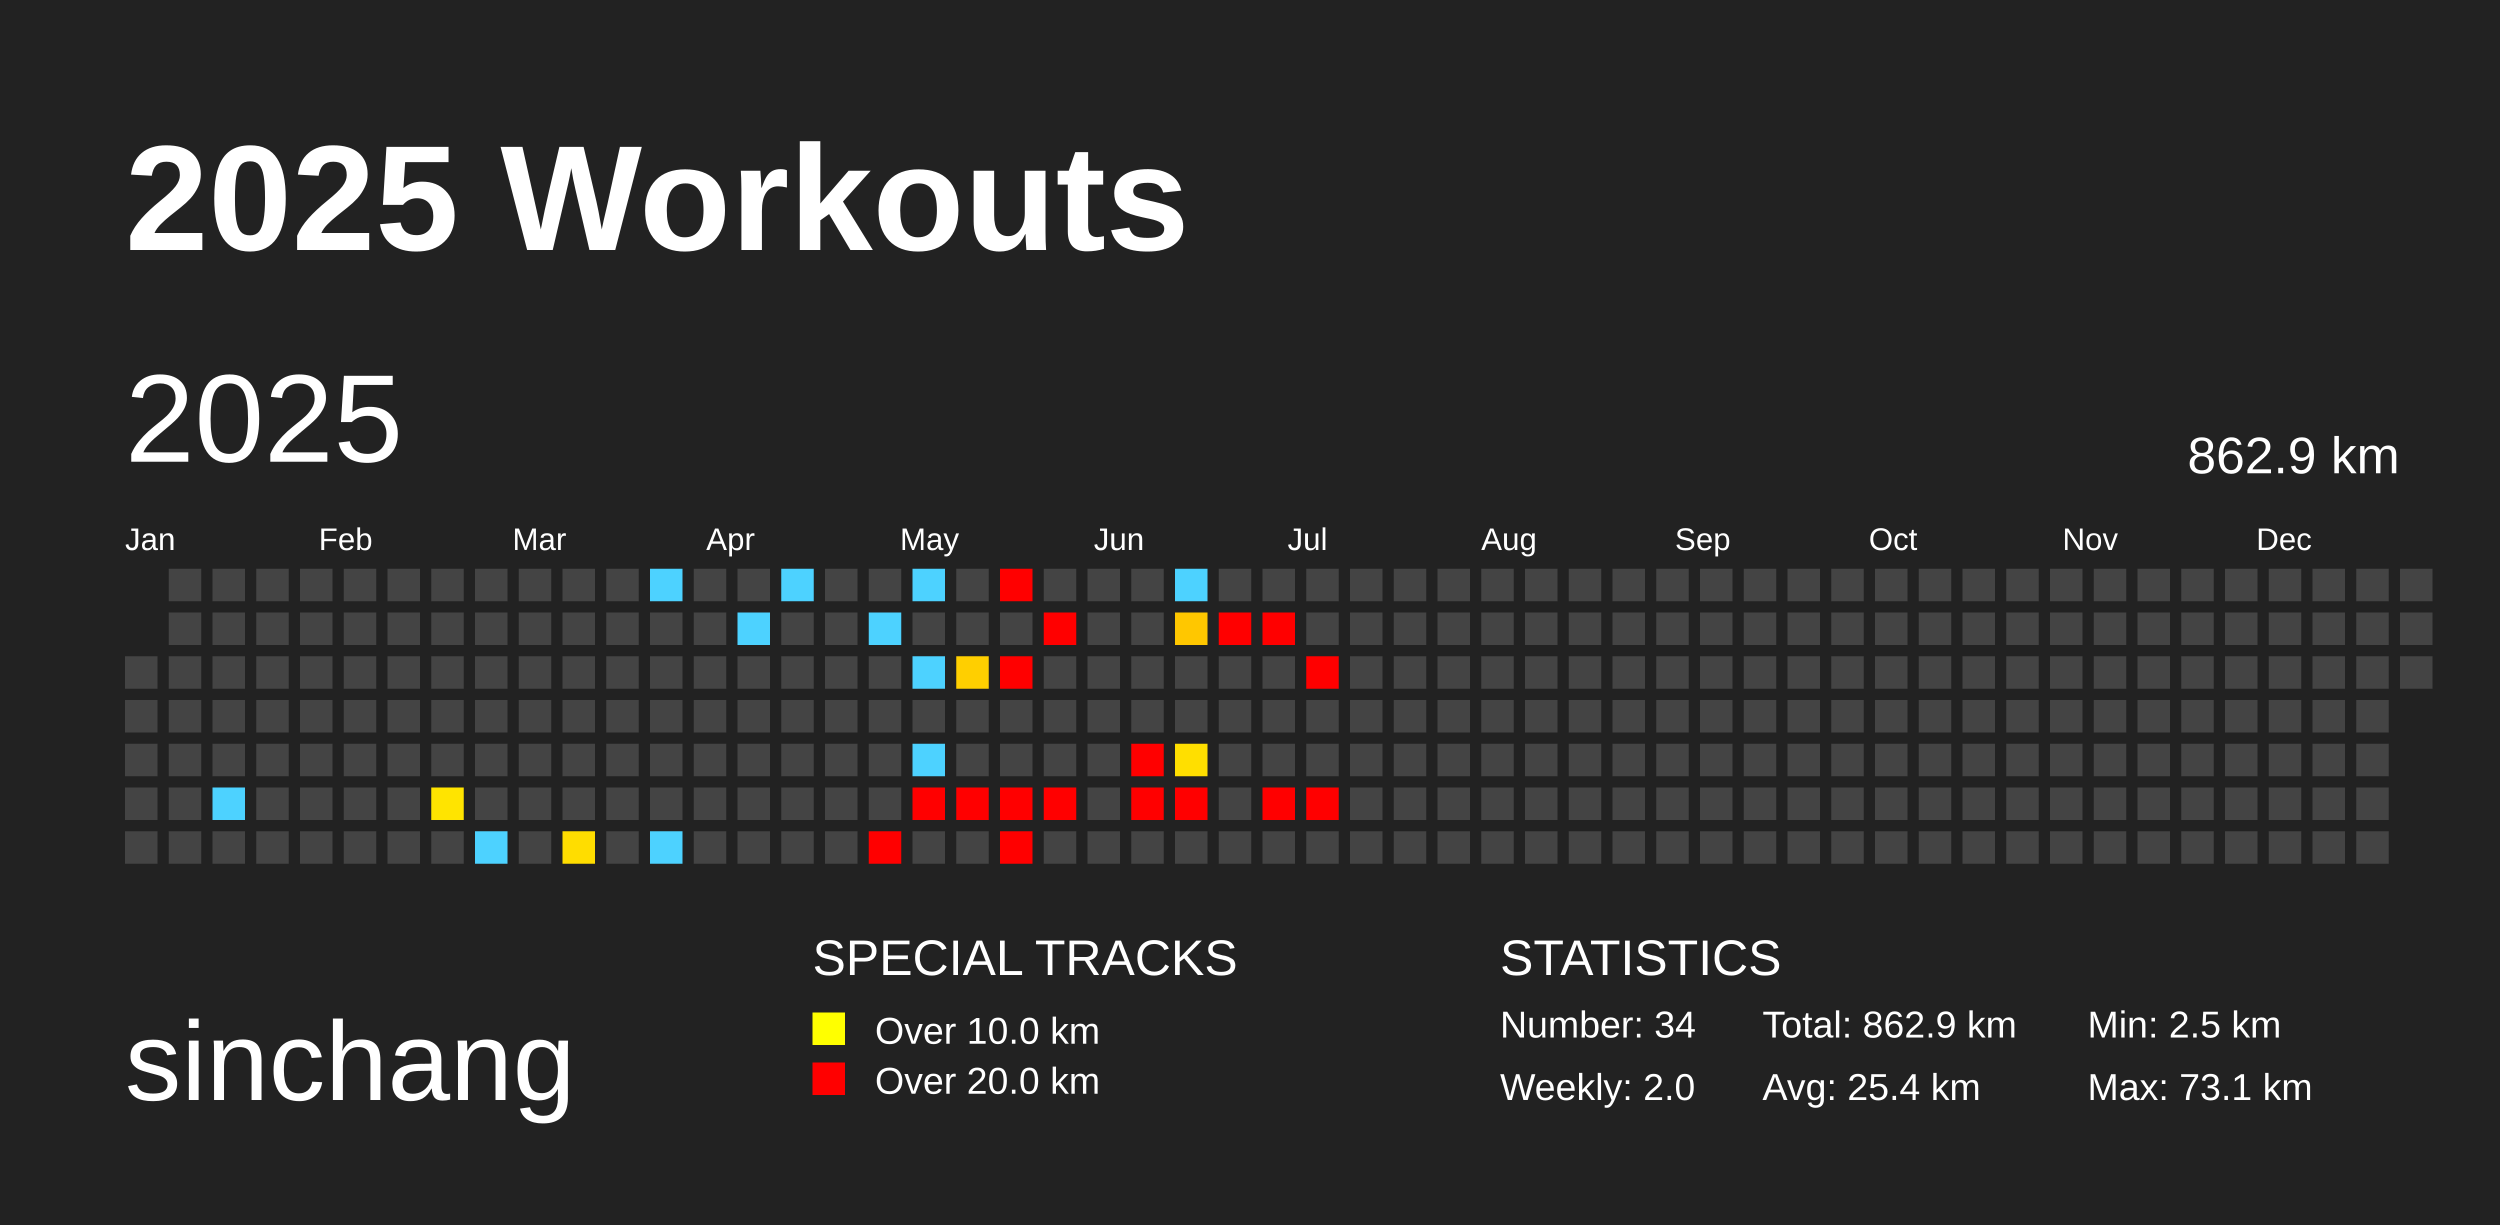
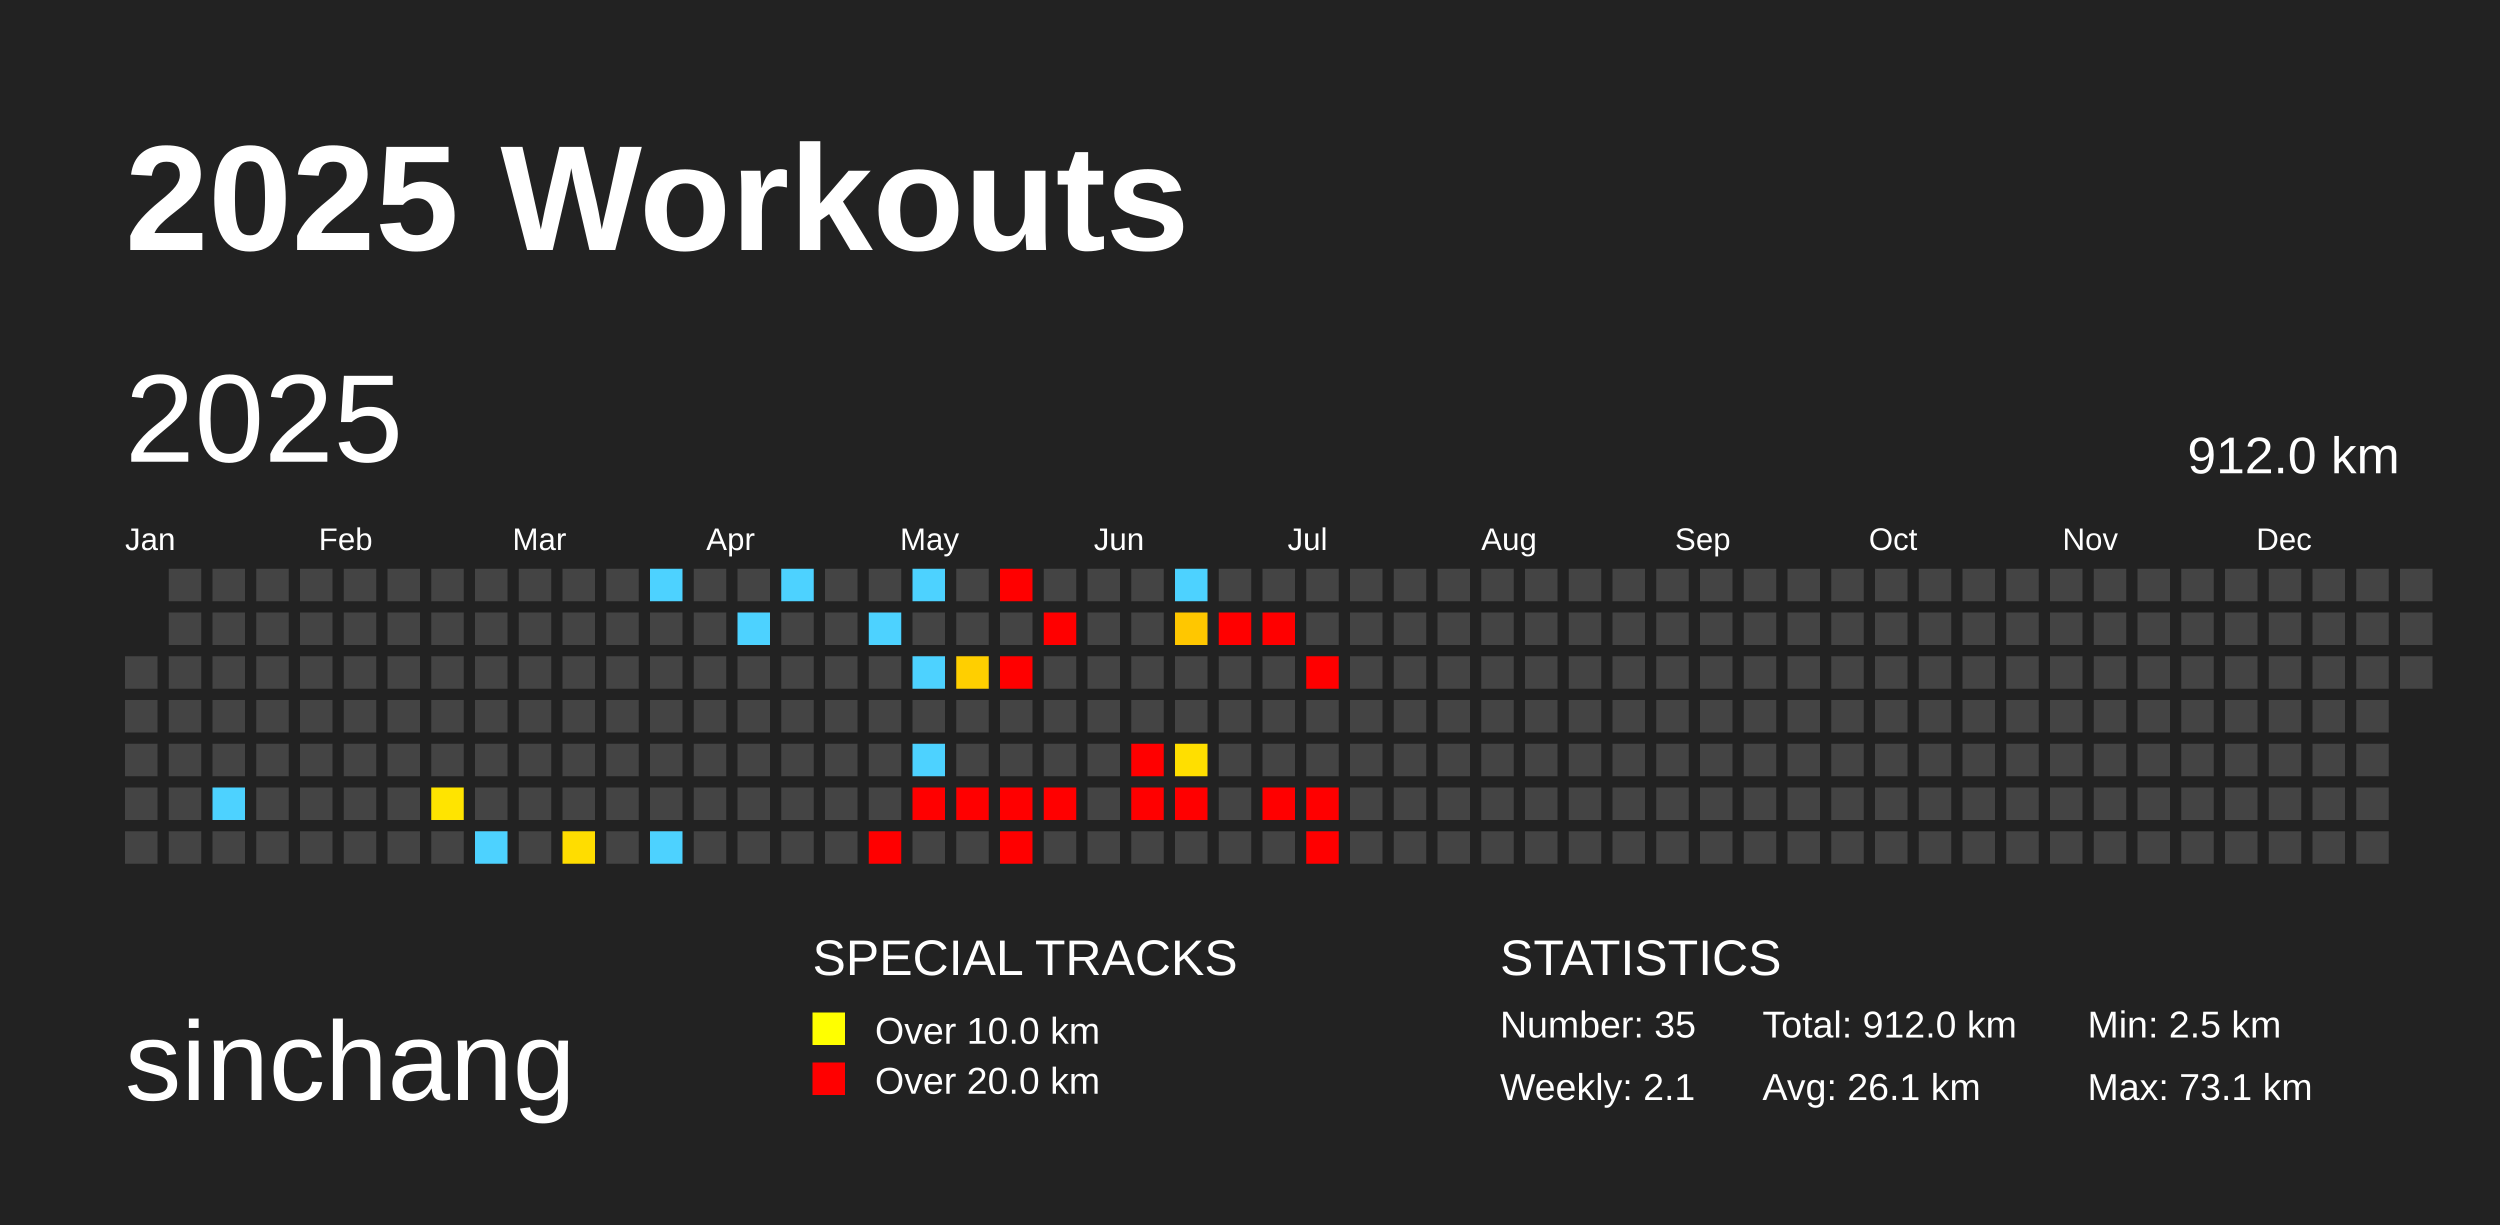
<svg xmlns="http://www.w3.org/2000/svg" baseProfile="full" height="98mm" version="1.1" viewBox="0,0,200,98" width="200mm">
  <defs />
  <rect fill="#222222" height="98" width="200" x="0" y="0" />
  <text fill="#FFFFFF" style="font-size:12px; font-family:Arial; font-weight:bold;" x="10" y="20">2025 Workouts</text>
  <text fill="#FFFFFF" style="font-size:9px; font-family:Arial" x="10" y="88">sinchang</text>
  <text fill="#FFFFFF" style="font-size:4px; font-family:Arial" x="65" y="78">SPECIAL TRACKS</text>
  <rect fill="yellow" height="2.6" width="2.6" x="65" y="81" />
  <text fill="#FFFFFF" style="font-size:3px; font-family:Arial" x="70" y="83.5">Over 10.0 km</text>
  <rect fill="red" height="2.6" width="2.6" x="65" y="85" />
  <text fill="#FFFFFF" style="font-size:3px; font-family:Arial" x="70" y="87.5">Over 20.0 km</text>
  <text fill="#FFFFFF" style="font-size:4px; font-family:Arial" x="120" y="78">STATISTICS</text>
-   <text fill="#FFFFFF" style="font-size:3px; font-family:Arial" x="120" y="83">Number: 34</text>
-   <text fill="#FFFFFF" style="font-size:3px; font-family:Arial" x="120" y="88">Weekly: 2.0</text>
-   <text fill="#FFFFFF" style="font-size:3px; font-family:Arial" x="141" y="83">Total: 862.9 km</text>
-   <text fill="#FFFFFF" style="font-size:3px; font-family:Arial" x="141" y="88">Avg: 25.4 km</text>
+   <text fill="#FFFFFF" style="font-size:3px; font-family:Arial" x="120" y="83">Number: 35</text>
+   <text fill="#FFFFFF" style="font-size:3px; font-family:Arial" x="120" y="88">Weekly: 2.1</text>
+   <text fill="#FFFFFF" style="font-size:3px; font-family:Arial" x="141" y="83">Total: 912.0 km</text>
+   <text fill="#FFFFFF" style="font-size:3px; font-family:Arial" x="141" y="88">Avg: 26.1 km</text>
  <text fill="#FFFFFF" style="font-size:3px; font-family:Arial" x="167" y="83">Min: 2.5 km</text>
  <text fill="#FFFFFF" style="font-size:3px; font-family:Arial" x="167" y="88">Max: 73.1 km</text>
  <text dominant-baseline="hanging" fill="#FFFFFF" style="font-size:10.0px; font-family:Arial;" x="10" y="30">2025</text>
-   <text dominant-baseline="hanging" fill="#FFFFFF" style="font-size:4.125px; font-family:Arial;" x="175" y="35">862.9 km</text>
+   <text dominant-baseline="hanging" fill="#FFFFFF" style="font-size:4.125px; font-family:Arial;" x="175" y="35">912.0 km</text>
  <text fill="#FFFFFF" style="font-size:2.5px; font-family:Arial" x="10.0" y="44">Jan</text>
  <text fill="#FFFFFF" style="font-size:2.5px; font-family:Arial" x="25.5" y="44">Feb</text>
  <text fill="#FFFFFF" style="font-size:2.5px; font-family:Arial" x="41.0" y="44">Mar</text>
  <text fill="#FFFFFF" style="font-size:2.5px; font-family:Arial" x="56.5" y="44">Apr</text>
  <text fill="#FFFFFF" style="font-size:2.5px; font-family:Arial" x="72.0" y="44">May</text>
  <text fill="#FFFFFF" style="font-size:2.5px; font-family:Arial" x="87.5" y="44">Jun</text>
  <text fill="#FFFFFF" style="font-size:2.5px; font-family:Arial" x="103.0" y="44">Jul</text>
  <text fill="#FFFFFF" style="font-size:2.5px; font-family:Arial" x="118.5" y="44">Aug</text>
  <text fill="#FFFFFF" style="font-size:2.5px; font-family:Arial" x="134.0" y="44">Sep</text>
  <text fill="#FFFFFF" style="font-size:2.5px; font-family:Arial" x="149.5" y="44">Oct</text>
  <text fill="#FFFFFF" style="font-size:2.5px; font-family:Arial" x="165.0" y="44">Nov</text>
  <text fill="#FFFFFF" style="font-size:2.5px; font-family:Arial" x="180.5" y="44">Dec</text>
  <rect fill="#444444" height="2.6" width="2.6" x="10.0" y="52.5" />
  <rect fill="#444444" height="2.6" width="2.6" x="10.0" y="56.0" />
  <rect fill="#444444" height="2.6" width="2.6" x="10.0" y="59.5" />
  <rect fill="#444444" height="2.6" width="2.6" x="10.0" y="63.0" />
  <rect fill="#444444" height="2.6" width="2.6" x="10.0" y="66.5" />
  <rect fill="#444444" height="2.6" width="2.6" x="13.5" y="45.5" />
  <rect fill="#444444" height="2.6" width="2.6" x="13.5" y="49.0" />
  <rect fill="#444444" height="2.6" width="2.6" x="13.5" y="52.5" />
  <rect fill="#444444" height="2.6" width="2.6" x="13.5" y="56.0" />
  <rect fill="#444444" height="2.6" width="2.6" x="13.5" y="59.5" />
  <rect fill="#444444" height="2.6" width="2.6" x="13.5" y="63.0" />
  <rect fill="#444444" height="2.6" width="2.6" x="13.5" y="66.5" />
  <rect fill="#444444" height="2.6" width="2.6" x="17.0" y="45.5" />
  <rect fill="#444444" height="2.6" width="2.6" x="17.0" y="49.0" />
  <rect fill="#444444" height="2.6" width="2.6" x="17.0" y="52.5" />
  <rect fill="#444444" height="2.6" width="2.6" x="17.0" y="56.0" />
  <rect fill="#444444" height="2.6" width="2.6" x="17.0" y="59.5" />
  <rect fill="#4dd2ff" height="2.6" width="2.6" x="17.0" y="63.0" />
  <rect fill="#444444" height="2.6" width="2.6" x="17.0" y="66.5" />
  <rect fill="#444444" height="2.6" width="2.6" x="20.5" y="45.5" />
  <rect fill="#444444" height="2.6" width="2.6" x="20.5" y="49.0" />
  <rect fill="#444444" height="2.6" width="2.6" x="20.5" y="52.5" />
  <rect fill="#444444" height="2.6" width="2.6" x="20.5" y="56.0" />
  <rect fill="#444444" height="2.6" width="2.6" x="20.5" y="59.5" />
  <rect fill="#444444" height="2.6" width="2.6" x="20.5" y="63.0" />
  <rect fill="#444444" height="2.6" width="2.6" x="20.5" y="66.5" />
  <rect fill="#444444" height="2.6" width="2.6" x="24.0" y="45.5" />
  <rect fill="#444444" height="2.6" width="2.6" x="24.0" y="49.0" />
  <rect fill="#444444" height="2.6" width="2.6" x="24.0" y="52.5" />
  <rect fill="#444444" height="2.6" width="2.6" x="24.0" y="56.0" />
  <rect fill="#444444" height="2.6" width="2.6" x="24.0" y="59.5" />
  <rect fill="#444444" height="2.6" width="2.6" x="24.0" y="63.0" />
  <rect fill="#444444" height="2.6" width="2.6" x="24.0" y="66.5" />
  <rect fill="#444444" height="2.6" width="2.6" x="27.5" y="45.5" />
  <rect fill="#444444" height="2.6" width="2.6" x="27.5" y="49.0" />
  <rect fill="#444444" height="2.6" width="2.6" x="27.5" y="52.5" />
  <rect fill="#444444" height="2.6" width="2.6" x="27.5" y="56.0" />
  <rect fill="#444444" height="2.6" width="2.6" x="27.5" y="59.5" />
  <rect fill="#444444" height="2.6" width="2.6" x="27.5" y="63.0" />
  <rect fill="#444444" height="2.6" width="2.6" x="27.5" y="66.5" />
  <rect fill="#444444" height="2.6" width="2.6" x="31.0" y="45.5" />
  <rect fill="#444444" height="2.6" width="2.6" x="31.0" y="49.0" />
  <rect fill="#444444" height="2.6" width="2.6" x="31.0" y="52.5" />
  <rect fill="#444444" height="2.6" width="2.6" x="31.0" y="56.0" />
  <rect fill="#444444" height="2.6" width="2.6" x="31.0" y="59.5" />
  <rect fill="#444444" height="2.6" width="2.6" x="31.0" y="63.0" />
  <rect fill="#444444" height="2.6" width="2.6" x="31.0" y="66.5" />
  <rect fill="#444444" height="2.6" width="2.6" x="34.5" y="45.5" />
  <rect fill="#444444" height="2.6" width="2.6" x="34.5" y="49.0" />
  <rect fill="#444444" height="2.6" width="2.6" x="34.5" y="52.5" />
  <rect fill="#444444" height="2.6" width="2.6" x="34.5" y="56.0" />
  <rect fill="#444444" height="2.6" width="2.6" x="34.5" y="59.5" />
  <rect fill="#ffe400" height="2.6" width="2.6" x="34.5" y="63.0" />
  <rect fill="#444444" height="2.6" width="2.6" x="34.5" y="66.5" />
  <rect fill="#444444" height="2.6" width="2.6" x="38.0" y="45.5" />
  <rect fill="#444444" height="2.6" width="2.6" x="38.0" y="49.0" />
  <rect fill="#444444" height="2.6" width="2.6" x="38.0" y="52.5" />
  <rect fill="#444444" height="2.6" width="2.6" x="38.0" y="56.0" />
  <rect fill="#444444" height="2.6" width="2.6" x="38.0" y="59.5" />
  <rect fill="#444444" height="2.6" width="2.6" x="38.0" y="63.0" />
  <rect fill="#4dd2ff" height="2.6" width="2.6" x="38.0" y="66.5" />
  <rect fill="#444444" height="2.6" width="2.6" x="41.5" y="45.5" />
  <rect fill="#444444" height="2.6" width="2.6" x="41.5" y="49.0" />
  <rect fill="#444444" height="2.6" width="2.6" x="41.5" y="52.5" />
  <rect fill="#444444" height="2.6" width="2.6" x="41.5" y="56.0" />
  <rect fill="#444444" height="2.6" width="2.6" x="41.5" y="59.5" />
  <rect fill="#444444" height="2.6" width="2.6" x="41.5" y="63.0" />
  <rect fill="#444444" height="2.6" width="2.6" x="41.5" y="66.5" />
  <rect fill="#444444" height="2.6" width="2.6" x="45.0" y="45.5" />
  <rect fill="#444444" height="2.6" width="2.6" x="45.0" y="49.0" />
  <rect fill="#444444" height="2.6" width="2.6" x="45.0" y="52.5" />
  <rect fill="#444444" height="2.6" width="2.6" x="45.0" y="56.0" />
  <rect fill="#444444" height="2.6" width="2.6" x="45.0" y="59.5" />
  <rect fill="#444444" height="2.6" width="2.6" x="45.0" y="63.0" />
  <rect fill="#ffdd00" height="2.6" width="2.6" x="45.0" y="66.5" />
  <rect fill="#444444" height="2.6" width="2.6" x="48.5" y="45.5" />
  <rect fill="#444444" height="2.6" width="2.6" x="48.5" y="49.0" />
  <rect fill="#444444" height="2.6" width="2.6" x="48.5" y="52.5" />
  <rect fill="#444444" height="2.6" width="2.6" x="48.5" y="56.0" />
  <rect fill="#444444" height="2.6" width="2.6" x="48.5" y="59.5" />
  <rect fill="#444444" height="2.6" width="2.6" x="48.5" y="63.0" />
  <rect fill="#444444" height="2.6" width="2.6" x="48.5" y="66.5" />
  <rect fill="#4dd2ff" height="2.6" width="2.6" x="52.0" y="45.5" />
  <rect fill="#444444" height="2.6" width="2.6" x="52.0" y="49.0" />
  <rect fill="#444444" height="2.6" width="2.6" x="52.0" y="52.5" />
  <rect fill="#444444" height="2.6" width="2.6" x="52.0" y="56.0" />
  <rect fill="#444444" height="2.6" width="2.6" x="52.0" y="59.5" />
  <rect fill="#444444" height="2.6" width="2.6" x="52.0" y="63.0" />
  <rect fill="#4dd2ff" height="2.6" width="2.6" x="52.0" y="66.5" />
  <rect fill="#444444" height="2.6" width="2.6" x="55.5" y="45.5" />
  <rect fill="#444444" height="2.6" width="2.6" x="55.5" y="49.0" />
  <rect fill="#444444" height="2.6" width="2.6" x="55.5" y="52.5" />
  <rect fill="#444444" height="2.6" width="2.6" x="55.5" y="56.0" />
  <rect fill="#444444" height="2.6" width="2.6" x="55.5" y="59.5" />
  <rect fill="#444444" height="2.6" width="2.6" x="55.5" y="63.0" />
  <rect fill="#444444" height="2.6" width="2.6" x="55.5" y="66.5" />
  <rect fill="#444444" height="2.6" width="2.6" x="59.0" y="45.5" />
  <rect fill="#4dd2ff" height="2.6" width="2.6" x="59.0" y="49.0" />
  <rect fill="#444444" height="2.6" width="2.6" x="59.0" y="52.5" />
  <rect fill="#444444" height="2.6" width="2.6" x="59.0" y="56.0" />
  <rect fill="#444444" height="2.6" width="2.6" x="59.0" y="59.5" />
  <rect fill="#444444" height="2.6" width="2.6" x="59.0" y="63.0" />
  <rect fill="#444444" height="2.6" width="2.6" x="59.0" y="66.5" />
  <rect fill="#4dd2ff" height="2.6" width="2.6" x="62.5" y="45.5" />
  <rect fill="#444444" height="2.6" width="2.6" x="62.5" y="49.0" />
  <rect fill="#444444" height="2.6" width="2.6" x="62.5" y="52.5" />
  <rect fill="#444444" height="2.6" width="2.6" x="62.5" y="56.0" />
  <rect fill="#444444" height="2.6" width="2.6" x="62.5" y="59.5" />
  <rect fill="#444444" height="2.6" width="2.6" x="62.5" y="63.0" />
  <rect fill="#444444" height="2.6" width="2.6" x="62.5" y="66.5" />
  <rect fill="#444444" height="2.6" width="2.6" x="66.0" y="45.5" />
  <rect fill="#444444" height="2.6" width="2.6" x="66.0" y="49.0" />
  <rect fill="#444444" height="2.6" width="2.6" x="66.0" y="52.5" />
  <rect fill="#444444" height="2.6" width="2.6" x="66.0" y="56.0" />
  <rect fill="#444444" height="2.6" width="2.6" x="66.0" y="59.5" />
  <rect fill="#444444" height="2.6" width="2.6" x="66.0" y="63.0" />
  <rect fill="#444444" height="2.6" width="2.6" x="66.0" y="66.5" />
  <rect fill="#444444" height="2.6" width="2.6" x="69.5" y="45.5" />
  <rect fill="#4dd2ff" height="2.6" width="2.6" x="69.5" y="49.0" />
  <rect fill="#444444" height="2.6" width="2.6" x="69.5" y="52.5" />
  <rect fill="#444444" height="2.6" width="2.6" x="69.5" y="56.0" />
  <rect fill="#444444" height="2.6" width="2.6" x="69.5" y="59.5" />
  <rect fill="#444444" height="2.6" width="2.6" x="69.5" y="63.0" />
  <rect fill="red" height="2.6" width="2.6" x="69.5" y="66.5" />
  <rect fill="#4dd2ff" height="2.6" width="2.6" x="73.0" y="45.5" />
  <rect fill="#444444" height="2.6" width="2.6" x="73.0" y="49.0" />
  <rect fill="#4dd2ff" height="2.6" width="2.6" x="73.0" y="52.5" />
  <rect fill="#444444" height="2.6" width="2.6" x="73.0" y="56.0" />
  <rect fill="#4dd2ff" height="2.6" width="2.6" x="73.0" y="59.5" />
  <rect fill="red" height="2.6" width="2.6" x="73.0" y="63.0" />
  <rect fill="#444444" height="2.6" width="2.6" x="73.0" y="66.5" />
  <rect fill="#444444" height="2.6" width="2.6" x="76.5" y="45.5" />
  <rect fill="#444444" height="2.6" width="2.6" x="76.5" y="49.0" />
  <rect fill="#ffcf00" height="2.6" width="2.6" x="76.5" y="52.5" />
  <rect fill="#444444" height="2.6" width="2.6" x="76.5" y="56.0" />
  <rect fill="#444444" height="2.6" width="2.6" x="76.5" y="59.5" />
  <rect fill="red" height="2.6" width="2.6" x="76.5" y="63.0" />
  <rect fill="#444444" height="2.6" width="2.6" x="76.5" y="66.5" />
  <rect fill="red" height="2.6" width="2.6" x="80.0" y="45.5" />
  <rect fill="#444444" height="2.6" width="2.6" x="80.0" y="49.0" />
  <rect fill="red" height="2.6" width="2.6" x="80.0" y="52.5" />
  <rect fill="#444444" height="2.6" width="2.6" x="80.0" y="56.0" />
  <rect fill="#444444" height="2.6" width="2.6" x="80.0" y="59.5" />
  <rect fill="red" height="2.6" width="2.6" x="80.0" y="63.0" />
  <rect fill="red" height="2.6" width="2.6" x="80.0" y="66.5" />
  <rect fill="#444444" height="2.6" width="2.6" x="83.5" y="45.5" />
  <rect fill="red" height="2.6" width="2.6" x="83.5" y="49.0" />
  <rect fill="#444444" height="2.6" width="2.6" x="83.5" y="52.5" />
  <rect fill="#444444" height="2.6" width="2.6" x="83.5" y="56.0" />
  <rect fill="#444444" height="2.6" width="2.6" x="83.5" y="59.5" />
  <rect fill="red" height="2.6" width="2.6" x="83.5" y="63.0" />
  <rect fill="#444444" height="2.6" width="2.6" x="83.5" y="66.5" />
  <rect fill="#444444" height="2.6" width="2.6" x="87.0" y="45.5" />
  <rect fill="#444444" height="2.6" width="2.6" x="87.0" y="49.0" />
  <rect fill="#444444" height="2.6" width="2.6" x="87.0" y="52.5" />
  <rect fill="#444444" height="2.6" width="2.6" x="87.0" y="56.0" />
  <rect fill="#444444" height="2.6" width="2.6" x="87.0" y="59.5" />
  <rect fill="#444444" height="2.6" width="2.6" x="87.0" y="63.0" />
  <rect fill="#444444" height="2.6" width="2.6" x="87.0" y="66.5" />
  <rect fill="#444444" height="2.6" width="2.6" x="90.5" y="45.5" />
  <rect fill="#444444" height="2.6" width="2.6" x="90.5" y="49.0" />
  <rect fill="#444444" height="2.6" width="2.6" x="90.5" y="52.5" />
  <rect fill="#444444" height="2.6" width="2.6" x="90.5" y="56.0" />
  <rect fill="red" height="2.6" width="2.6" x="90.5" y="59.5" />
  <rect fill="red" height="2.6" width="2.6" x="90.5" y="63.0" />
  <rect fill="#444444" height="2.6" width="2.6" x="90.5" y="66.5" />
  <rect fill="#4dd2ff" height="2.6" width="2.6" x="94.0" y="45.5" />
  <rect fill="#ffc700" height="2.6" width="2.6" x="94.0" y="49.0" />
  <rect fill="#444444" height="2.6" width="2.6" x="94.0" y="52.5" />
  <rect fill="#444444" height="2.6" width="2.6" x="94.0" y="56.0" />
  <rect fill="#ffdf00" height="2.6" width="2.6" x="94.0" y="59.5" />
  <rect fill="red" height="2.6" width="2.6" x="94.0" y="63.0" />
  <rect fill="#444444" height="2.6" width="2.6" x="94.0" y="66.5" />
  <rect fill="#444444" height="2.6" width="2.6" x="97.5" y="45.5" />
  <rect fill="red" height="2.6" width="2.6" x="97.5" y="49.0" />
  <rect fill="#444444" height="2.6" width="2.6" x="97.5" y="52.5" />
  <rect fill="#444444" height="2.6" width="2.6" x="97.5" y="56.0" />
  <rect fill="#444444" height="2.6" width="2.6" x="97.5" y="59.5" />
  <rect fill="#444444" height="2.6" width="2.6" x="97.5" y="63.0" />
  <rect fill="#444444" height="2.6" width="2.6" x="97.5" y="66.5" />
  <rect fill="#444444" height="2.6" width="2.6" x="101.0" y="45.5" />
  <rect fill="red" height="2.6" width="2.6" x="101.0" y="49.0" />
  <rect fill="#444444" height="2.6" width="2.6" x="101.0" y="52.5" />
  <rect fill="#444444" height="2.6" width="2.6" x="101.0" y="56.0" />
  <rect fill="#444444" height="2.6" width="2.6" x="101.0" y="59.5" />
  <rect fill="red" height="2.6" width="2.6" x="101.0" y="63.0" />
  <rect fill="#444444" height="2.6" width="2.6" x="101.0" y="66.5" />
  <rect fill="#444444" height="2.6" width="2.6" x="104.5" y="45.5" />
  <rect fill="#444444" height="2.6" width="2.6" x="104.5" y="49.0" />
  <rect fill="red" height="2.6" width="2.6" x="104.5" y="52.5" />
  <rect fill="#444444" height="2.6" width="2.6" x="104.5" y="56.0" />
  <rect fill="#444444" height="2.6" width="2.6" x="104.5" y="59.5" />
  <rect fill="red" height="2.6" width="2.6" x="104.5" y="63.0" />
-   <rect fill="#444444" height="2.6" width="2.6" x="104.5" y="66.5" />
+   <rect fill="red" height="2.6" width="2.6" x="104.5" y="66.5" />
  <rect fill="#444444" height="2.6" width="2.6" x="108.0" y="45.5" />
  <rect fill="#444444" height="2.6" width="2.6" x="108.0" y="49.0" />
  <rect fill="#444444" height="2.6" width="2.6" x="108.0" y="52.5" />
  <rect fill="#444444" height="2.6" width="2.6" x="108.0" y="56.0" />
  <rect fill="#444444" height="2.6" width="2.6" x="108.0" y="59.5" />
  <rect fill="#444444" height="2.6" width="2.6" x="108.0" y="63.0" />
  <rect fill="#444444" height="2.6" width="2.6" x="108.0" y="66.5" />
  <rect fill="#444444" height="2.6" width="2.6" x="111.5" y="45.5" />
  <rect fill="#444444" height="2.6" width="2.6" x="111.5" y="49.0" />
  <rect fill="#444444" height="2.6" width="2.6" x="111.5" y="52.5" />
  <rect fill="#444444" height="2.6" width="2.6" x="111.5" y="56.0" />
  <rect fill="#444444" height="2.6" width="2.6" x="111.5" y="59.5" />
  <rect fill="#444444" height="2.6" width="2.6" x="111.5" y="63.0" />
  <rect fill="#444444" height="2.6" width="2.6" x="111.5" y="66.5" />
  <rect fill="#444444" height="2.6" width="2.6" x="115.0" y="45.5" />
  <rect fill="#444444" height="2.6" width="2.6" x="115.0" y="49.0" />
  <rect fill="#444444" height="2.6" width="2.6" x="115.0" y="52.5" />
  <rect fill="#444444" height="2.6" width="2.6" x="115.0" y="56.0" />
  <rect fill="#444444" height="2.6" width="2.6" x="115.0" y="59.5" />
  <rect fill="#444444" height="2.6" width="2.6" x="115.0" y="63.0" />
  <rect fill="#444444" height="2.6" width="2.6" x="115.0" y="66.5" />
  <rect fill="#444444" height="2.6" width="2.6" x="118.5" y="45.5" />
  <rect fill="#444444" height="2.6" width="2.6" x="118.5" y="49.0" />
  <rect fill="#444444" height="2.6" width="2.6" x="118.5" y="52.5" />
  <rect fill="#444444" height="2.6" width="2.6" x="118.5" y="56.0" />
  <rect fill="#444444" height="2.6" width="2.6" x="118.5" y="59.5" />
  <rect fill="#444444" height="2.6" width="2.6" x="118.5" y="63.0" />
  <rect fill="#444444" height="2.6" width="2.6" x="118.5" y="66.5" />
  <rect fill="#444444" height="2.6" width="2.6" x="122.0" y="45.5" />
  <rect fill="#444444" height="2.6" width="2.6" x="122.0" y="49.0" />
  <rect fill="#444444" height="2.6" width="2.6" x="122.0" y="52.5" />
  <rect fill="#444444" height="2.6" width="2.6" x="122.0" y="56.0" />
  <rect fill="#444444" height="2.6" width="2.6" x="122.0" y="59.5" />
  <rect fill="#444444" height="2.6" width="2.6" x="122.0" y="63.0" />
  <rect fill="#444444" height="2.6" width="2.6" x="122.0" y="66.5" />
  <rect fill="#444444" height="2.6" width="2.6" x="125.5" y="45.5" />
  <rect fill="#444444" height="2.6" width="2.6" x="125.5" y="49.0" />
  <rect fill="#444444" height="2.6" width="2.6" x="125.5" y="52.5" />
  <rect fill="#444444" height="2.6" width="2.6" x="125.5" y="56.0" />
  <rect fill="#444444" height="2.6" width="2.6" x="125.5" y="59.5" />
  <rect fill="#444444" height="2.6" width="2.6" x="125.5" y="63.0" />
  <rect fill="#444444" height="2.6" width="2.6" x="125.5" y="66.5" />
  <rect fill="#444444" height="2.6" width="2.6" x="129.0" y="45.5" />
  <rect fill="#444444" height="2.6" width="2.6" x="129.0" y="49.0" />
  <rect fill="#444444" height="2.6" width="2.6" x="129.0" y="52.5" />
  <rect fill="#444444" height="2.6" width="2.6" x="129.0" y="56.0" />
  <rect fill="#444444" height="2.6" width="2.6" x="129.0" y="59.5" />
  <rect fill="#444444" height="2.6" width="2.6" x="129.0" y="63.0" />
  <rect fill="#444444" height="2.6" width="2.6" x="129.0" y="66.5" />
  <rect fill="#444444" height="2.6" width="2.6" x="132.5" y="45.5" />
  <rect fill="#444444" height="2.6" width="2.6" x="132.5" y="49.0" />
  <rect fill="#444444" height="2.6" width="2.6" x="132.5" y="52.5" />
  <rect fill="#444444" height="2.6" width="2.6" x="132.5" y="56.0" />
  <rect fill="#444444" height="2.6" width="2.6" x="132.5" y="59.5" />
  <rect fill="#444444" height="2.6" width="2.6" x="132.5" y="63.0" />
  <rect fill="#444444" height="2.6" width="2.6" x="132.5" y="66.5" />
  <rect fill="#444444" height="2.6" width="2.6" x="136.0" y="45.5" />
  <rect fill="#444444" height="2.6" width="2.6" x="136.0" y="49.0" />
  <rect fill="#444444" height="2.6" width="2.6" x="136.0" y="52.5" />
  <rect fill="#444444" height="2.6" width="2.6" x="136.0" y="56.0" />
  <rect fill="#444444" height="2.6" width="2.6" x="136.0" y="59.5" />
  <rect fill="#444444" height="2.6" width="2.6" x="136.0" y="63.0" />
  <rect fill="#444444" height="2.6" width="2.6" x="136.0" y="66.5" />
  <rect fill="#444444" height="2.6" width="2.6" x="139.5" y="45.5" />
  <rect fill="#444444" height="2.6" width="2.6" x="139.5" y="49.0" />
  <rect fill="#444444" height="2.6" width="2.6" x="139.5" y="52.5" />
  <rect fill="#444444" height="2.6" width="2.6" x="139.5" y="56.0" />
  <rect fill="#444444" height="2.6" width="2.6" x="139.5" y="59.5" />
  <rect fill="#444444" height="2.6" width="2.6" x="139.5" y="63.0" />
  <rect fill="#444444" height="2.6" width="2.6" x="139.5" y="66.5" />
  <rect fill="#444444" height="2.6" width="2.6" x="143.0" y="45.5" />
  <rect fill="#444444" height="2.6" width="2.6" x="143.0" y="49.0" />
  <rect fill="#444444" height="2.6" width="2.6" x="143.0" y="52.5" />
  <rect fill="#444444" height="2.6" width="2.6" x="143.0" y="56.0" />
  <rect fill="#444444" height="2.6" width="2.6" x="143.0" y="59.5" />
  <rect fill="#444444" height="2.6" width="2.6" x="143.0" y="63.0" />
  <rect fill="#444444" height="2.6" width="2.6" x="143.0" y="66.5" />
  <rect fill="#444444" height="2.6" width="2.6" x="146.5" y="45.5" />
  <rect fill="#444444" height="2.6" width="2.6" x="146.5" y="49.0" />
  <rect fill="#444444" height="2.6" width="2.6" x="146.5" y="52.5" />
  <rect fill="#444444" height="2.6" width="2.6" x="146.5" y="56.0" />
  <rect fill="#444444" height="2.6" width="2.6" x="146.5" y="59.5" />
  <rect fill="#444444" height="2.6" width="2.6" x="146.5" y="63.0" />
  <rect fill="#444444" height="2.6" width="2.6" x="146.5" y="66.5" />
  <rect fill="#444444" height="2.6" width="2.6" x="150.0" y="45.5" />
  <rect fill="#444444" height="2.6" width="2.6" x="150.0" y="49.0" />
  <rect fill="#444444" height="2.6" width="2.6" x="150.0" y="52.5" />
  <rect fill="#444444" height="2.6" width="2.6" x="150.0" y="56.0" />
  <rect fill="#444444" height="2.6" width="2.6" x="150.0" y="59.5" />
  <rect fill="#444444" height="2.6" width="2.6" x="150.0" y="63.0" />
  <rect fill="#444444" height="2.6" width="2.6" x="150.0" y="66.5" />
  <rect fill="#444444" height="2.6" width="2.6" x="153.5" y="45.5" />
  <rect fill="#444444" height="2.6" width="2.6" x="153.5" y="49.0" />
  <rect fill="#444444" height="2.6" width="2.6" x="153.5" y="52.5" />
  <rect fill="#444444" height="2.6" width="2.6" x="153.5" y="56.0" />
  <rect fill="#444444" height="2.6" width="2.6" x="153.5" y="59.5" />
  <rect fill="#444444" height="2.6" width="2.6" x="153.5" y="63.0" />
  <rect fill="#444444" height="2.6" width="2.6" x="153.5" y="66.5" />
  <rect fill="#444444" height="2.6" width="2.6" x="157.0" y="45.5" />
  <rect fill="#444444" height="2.6" width="2.6" x="157.0" y="49.0" />
  <rect fill="#444444" height="2.6" width="2.6" x="157.0" y="52.5" />
  <rect fill="#444444" height="2.6" width="2.6" x="157.0" y="56.0" />
  <rect fill="#444444" height="2.6" width="2.6" x="157.0" y="59.5" />
  <rect fill="#444444" height="2.6" width="2.6" x="157.0" y="63.0" />
  <rect fill="#444444" height="2.6" width="2.6" x="157.0" y="66.5" />
  <rect fill="#444444" height="2.6" width="2.6" x="160.5" y="45.5" />
  <rect fill="#444444" height="2.6" width="2.6" x="160.5" y="49.0" />
  <rect fill="#444444" height="2.6" width="2.6" x="160.5" y="52.5" />
  <rect fill="#444444" height="2.6" width="2.6" x="160.5" y="56.0" />
  <rect fill="#444444" height="2.6" width="2.6" x="160.5" y="59.5" />
  <rect fill="#444444" height="2.6" width="2.6" x="160.5" y="63.0" />
  <rect fill="#444444" height="2.6" width="2.6" x="160.5" y="66.5" />
  <rect fill="#444444" height="2.6" width="2.6" x="164.0" y="45.5" />
  <rect fill="#444444" height="2.6" width="2.6" x="164.0" y="49.0" />
  <rect fill="#444444" height="2.6" width="2.6" x="164.0" y="52.5" />
  <rect fill="#444444" height="2.6" width="2.6" x="164.0" y="56.0" />
  <rect fill="#444444" height="2.6" width="2.6" x="164.0" y="59.5" />
  <rect fill="#444444" height="2.6" width="2.6" x="164.0" y="63.0" />
  <rect fill="#444444" height="2.6" width="2.6" x="164.0" y="66.5" />
  <rect fill="#444444" height="2.6" width="2.6" x="167.5" y="45.5" />
  <rect fill="#444444" height="2.6" width="2.6" x="167.5" y="49.0" />
  <rect fill="#444444" height="2.6" width="2.6" x="167.5" y="52.5" />
  <rect fill="#444444" height="2.6" width="2.6" x="167.5" y="56.0" />
  <rect fill="#444444" height="2.6" width="2.6" x="167.5" y="59.5" />
  <rect fill="#444444" height="2.6" width="2.6" x="167.5" y="63.0" />
  <rect fill="#444444" height="2.6" width="2.6" x="167.5" y="66.5" />
  <rect fill="#444444" height="2.6" width="2.6" x="171.0" y="45.5" />
  <rect fill="#444444" height="2.6" width="2.6" x="171.0" y="49.0" />
  <rect fill="#444444" height="2.6" width="2.6" x="171.0" y="52.5" />
  <rect fill="#444444" height="2.6" width="2.6" x="171.0" y="56.0" />
  <rect fill="#444444" height="2.6" width="2.6" x="171.0" y="59.5" />
  <rect fill="#444444" height="2.6" width="2.6" x="171.0" y="63.0" />
  <rect fill="#444444" height="2.6" width="2.6" x="171.0" y="66.5" />
  <rect fill="#444444" height="2.6" width="2.6" x="174.5" y="45.5" />
  <rect fill="#444444" height="2.6" width="2.6" x="174.5" y="49.0" />
  <rect fill="#444444" height="2.6" width="2.6" x="174.5" y="52.5" />
  <rect fill="#444444" height="2.6" width="2.6" x="174.5" y="56.0" />
  <rect fill="#444444" height="2.6" width="2.6" x="174.5" y="59.5" />
  <rect fill="#444444" height="2.6" width="2.6" x="174.5" y="63.0" />
  <rect fill="#444444" height="2.6" width="2.6" x="174.5" y="66.5" />
  <rect fill="#444444" height="2.6" width="2.6" x="178.0" y="45.5" />
  <rect fill="#444444" height="2.6" width="2.6" x="178.0" y="49.0" />
  <rect fill="#444444" height="2.6" width="2.6" x="178.0" y="52.5" />
  <rect fill="#444444" height="2.6" width="2.6" x="178.0" y="56.0" />
  <rect fill="#444444" height="2.6" width="2.6" x="178.0" y="59.5" />
  <rect fill="#444444" height="2.6" width="2.6" x="178.0" y="63.0" />
  <rect fill="#444444" height="2.6" width="2.6" x="178.0" y="66.5" />
  <rect fill="#444444" height="2.6" width="2.6" x="181.5" y="45.5" />
  <rect fill="#444444" height="2.6" width="2.6" x="181.5" y="49.0" />
  <rect fill="#444444" height="2.6" width="2.6" x="181.5" y="52.5" />
  <rect fill="#444444" height="2.6" width="2.6" x="181.5" y="56.0" />
  <rect fill="#444444" height="2.6" width="2.6" x="181.5" y="59.5" />
  <rect fill="#444444" height="2.6" width="2.6" x="181.5" y="63.0" />
  <rect fill="#444444" height="2.6" width="2.6" x="181.5" y="66.5" />
  <rect fill="#444444" height="2.6" width="2.6" x="185.0" y="45.5" />
  <rect fill="#444444" height="2.6" width="2.6" x="185.0" y="49.0" />
  <rect fill="#444444" height="2.6" width="2.6" x="185.0" y="52.5" />
  <rect fill="#444444" height="2.6" width="2.6" x="185.0" y="56.0" />
  <rect fill="#444444" height="2.6" width="2.6" x="185.0" y="59.5" />
  <rect fill="#444444" height="2.6" width="2.6" x="185.0" y="63.0" />
  <rect fill="#444444" height="2.6" width="2.6" x="185.0" y="66.5" />
  <rect fill="#444444" height="2.6" width="2.6" x="188.5" y="45.5" />
  <rect fill="#444444" height="2.6" width="2.6" x="188.5" y="49.0" />
  <rect fill="#444444" height="2.6" width="2.6" x="188.5" y="52.5" />
  <rect fill="#444444" height="2.6" width="2.6" x="188.5" y="56.0" />
  <rect fill="#444444" height="2.6" width="2.6" x="188.5" y="59.5" />
  <rect fill="#444444" height="2.6" width="2.6" x="188.5" y="63.0" />
  <rect fill="#444444" height="2.6" width="2.6" x="188.5" y="66.5" />
  <rect fill="#444444" height="2.6" width="2.6" x="192.0" y="45.5" />
  <rect fill="#444444" height="2.6" width="2.6" x="192.0" y="49.0" />
  <rect fill="#444444" height="2.6" width="2.6" x="192.0" y="52.5" />
</svg>
